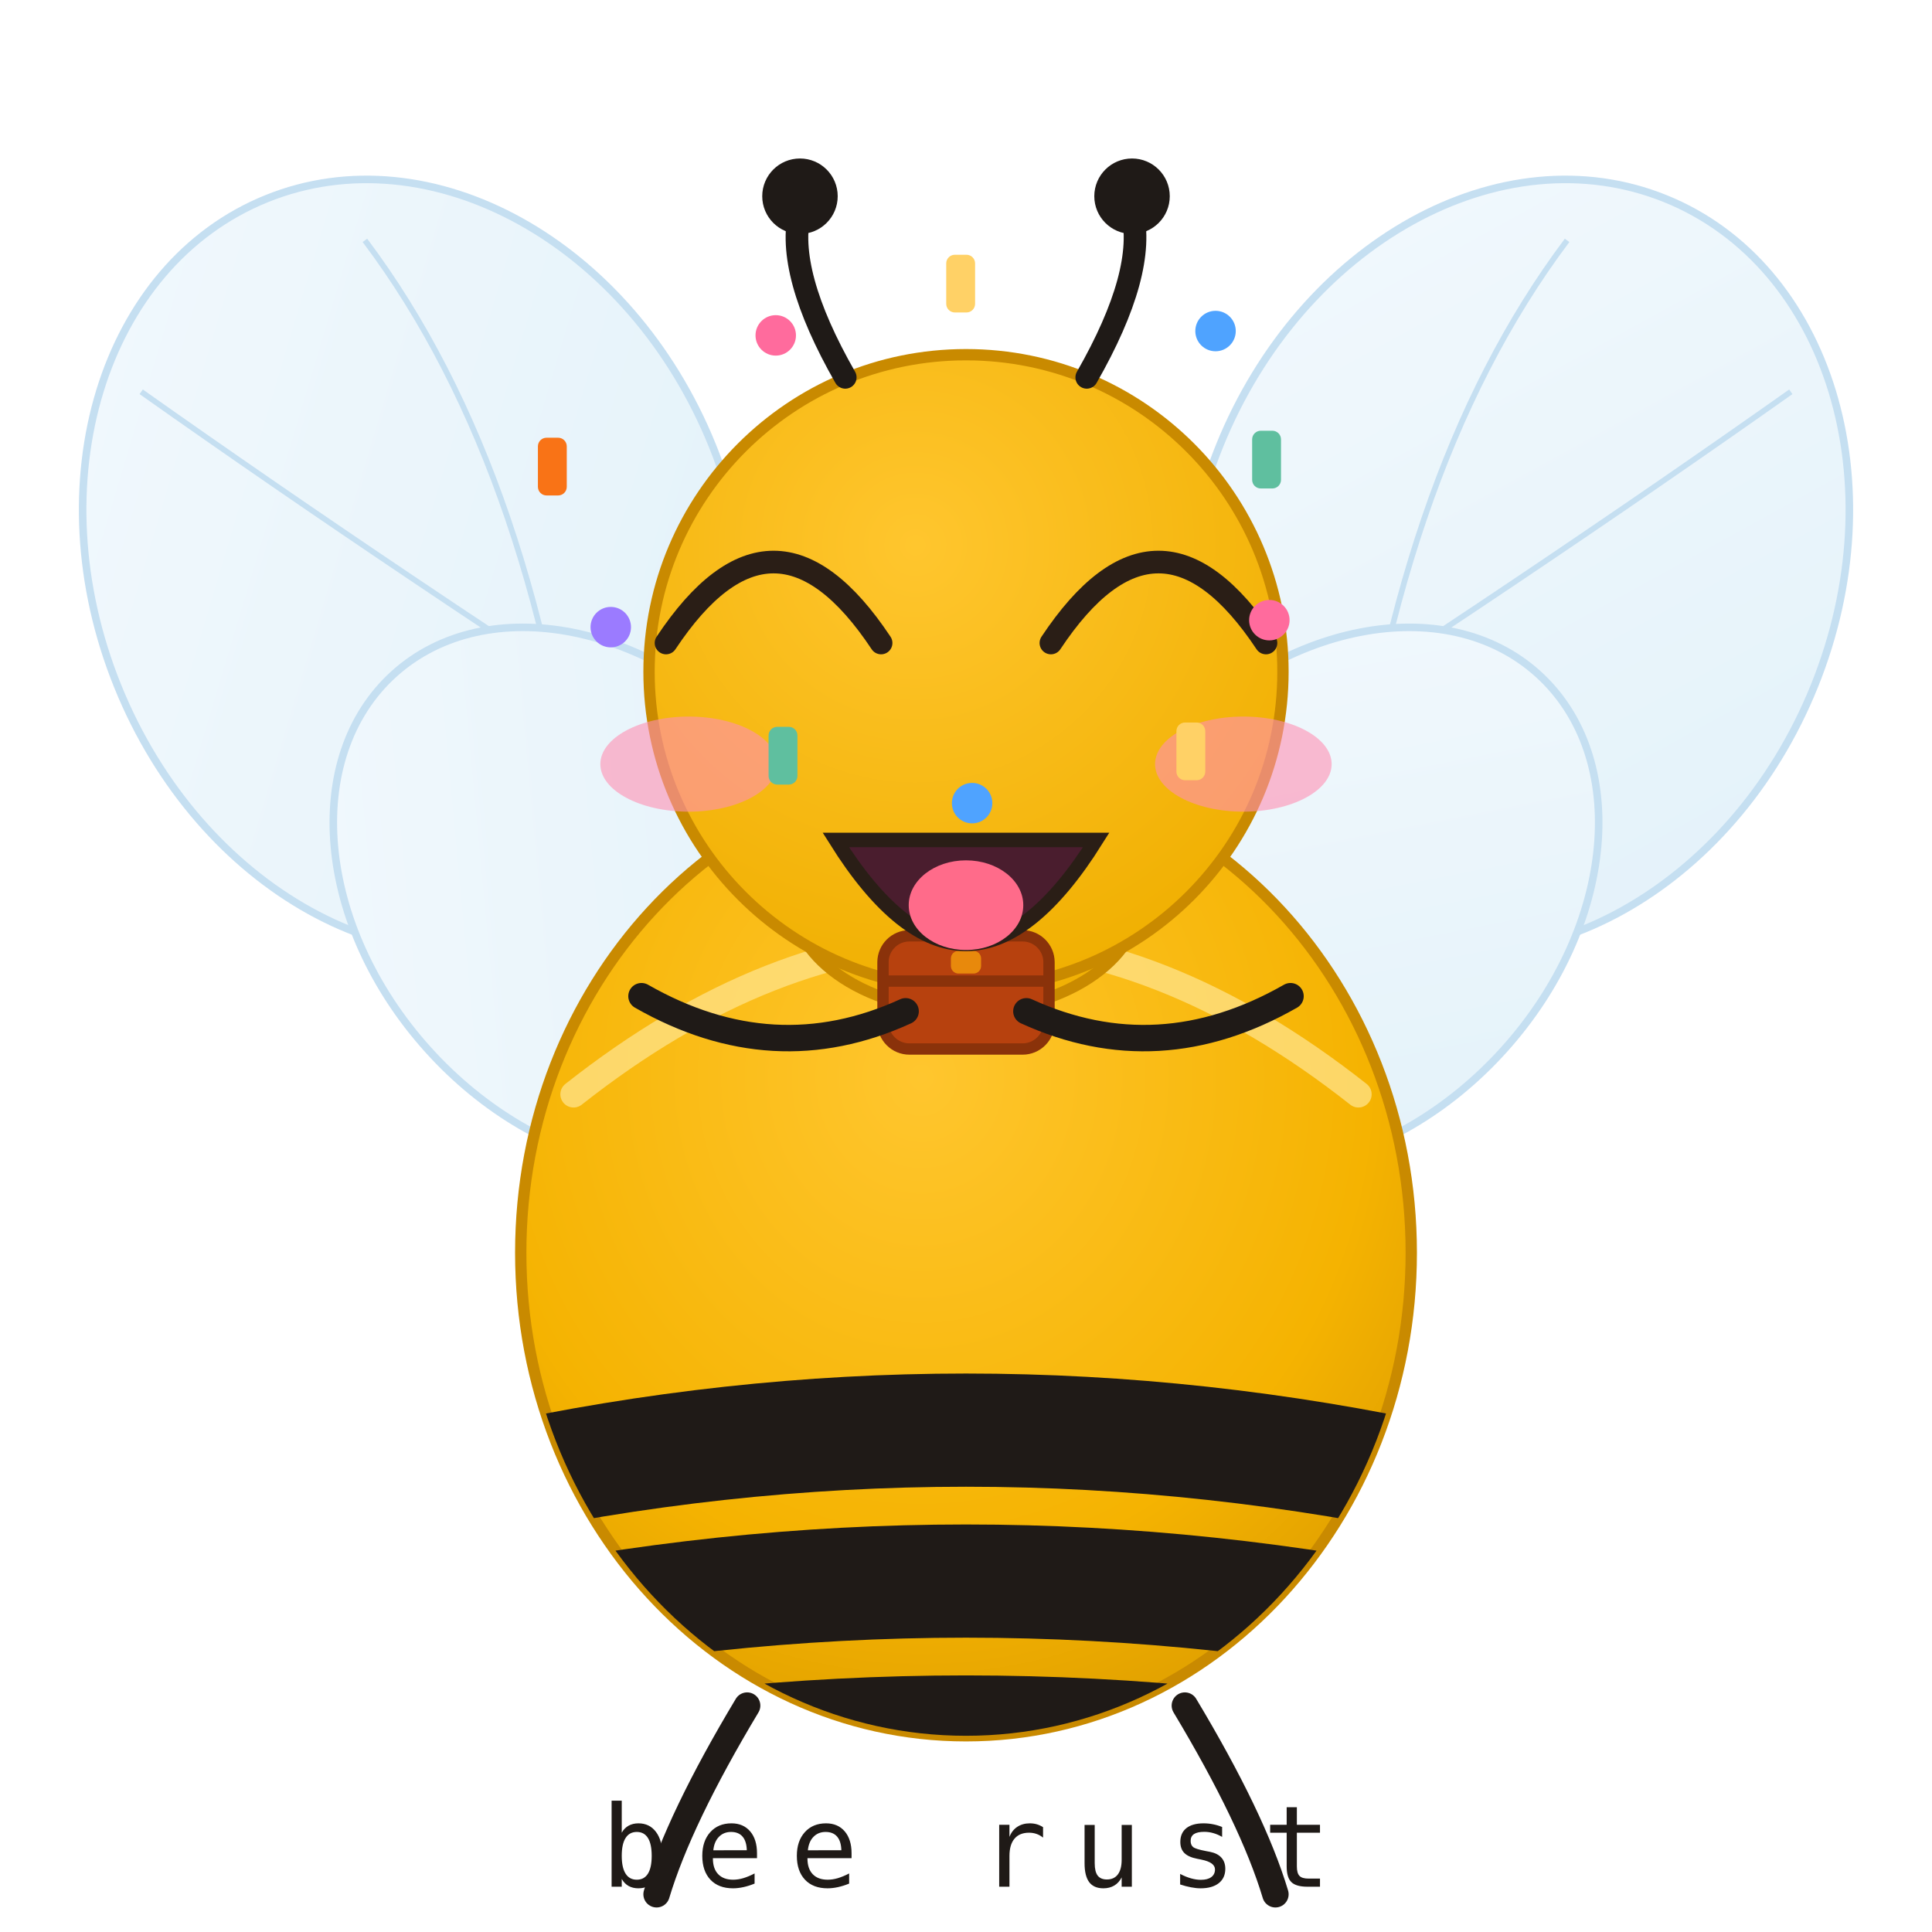
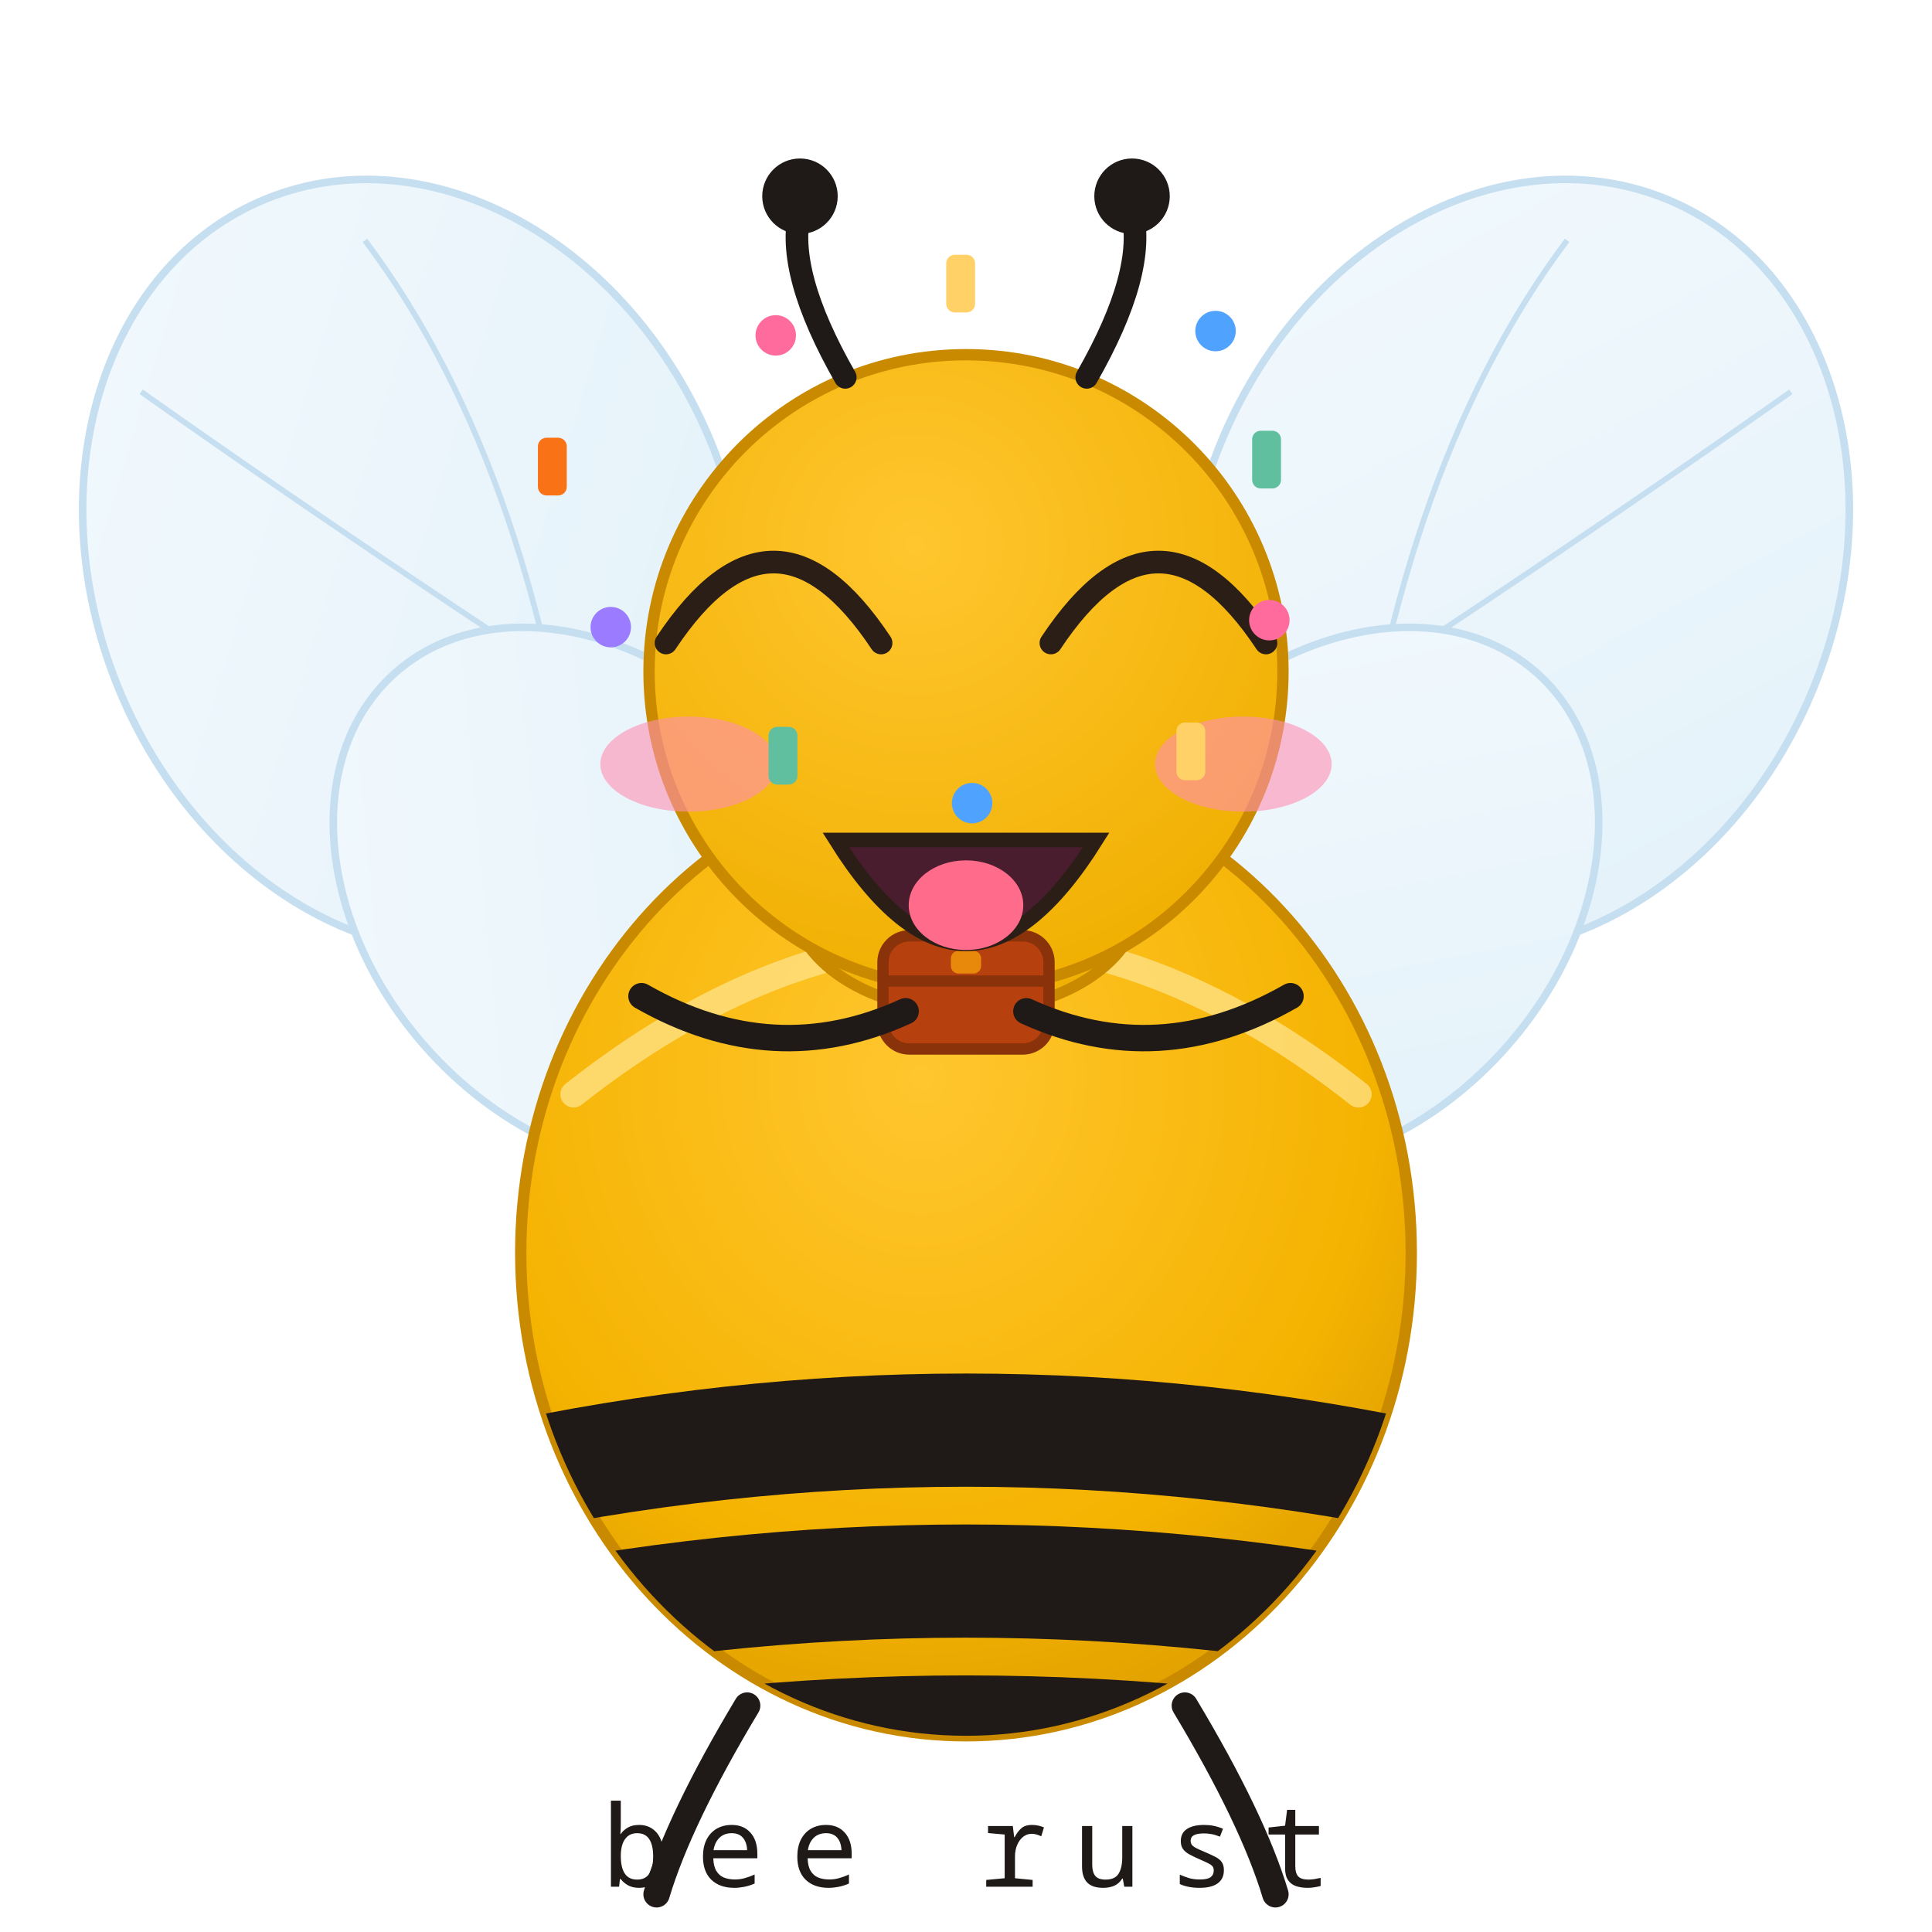
<svg xmlns="http://www.w3.org/2000/svg" viewBox="0 0 512 512" width="512" height="512" role="img" aria-label="Rusty · 欢乐 Joy">
  <style>
.ex-motion { animation: ex-bounce 1.15s ease-in-out infinite; transform-box: fill-box; transform-origin: 50% 50%; }
.ex-anim-tear { animation: ex-tear 1.8s ease-in infinite; transform-box: fill-box; transform-origin: center; }
.ex-anim-sweat { animation: ex-tear 1.5s ease-in infinite; transform-box: fill-box; transform-origin: center; }
.ex-anim-heart { animation: ex-heart 2.2s ease-out infinite; transform-box: fill-box; transform-origin: center; }
.ex-anim-spark { animation: ex-spark 1.9s ease-in-out infinite; transform-box: fill-box; transform-origin: center; }
.ex-anim-rain { animation: ex-rain 1.4s linear infinite; transform-box: fill-box; transform-origin: center; }
.ex-anim-confetti { animation: ex-confetti 2.4s linear infinite; transform-box: fill-box; transform-origin: center; }
.ex-anim-pulse { animation: ex-pulse 1.6s ease-in-out infinite; transform-box: fill-box; transform-origin: center; }
.ex-anim-knock { animation: ex-knock 0.55s ease-in-out infinite; transform-box: fill-box; transform-origin: center; }
.ex-anim-knockline { animation: ex-knockline 0.55s ease-out infinite; transform-box: fill-box; transform-origin: center; }
.ex-anim-palm { animation: ex-palm 0.9s ease-in-out infinite; transform-box: fill-box; transform-origin: center; }
.ex-anim-steam { animation: ex-steam 1.8s ease-out infinite; transform-box: fill-box; transform-origin: center; }
.ex-anim-shock { animation: ex-shock 0.5s ease-in-out infinite; transform-box: fill-box; transform-origin: center; }
.ex-anim-please { animation: ex-please 1.4s ease-in-out infinite; transform-box: fill-box; transform-origin: center; }
.ex-anim-drift { animation: ex-drift 4.5s ease-in-out infinite; transform-box: fill-box; transform-origin: center; }
@keyframes ex-bounce { 0%,100% { transform: translateY(0); } 35% { transform: translateY(-16.32px); } 55% { transform: translateY(-4.8px); } 75% { transform: translateY(0); } }
@keyframes ex-tear { 0% { transform: translateY(0); opacity: 0; } 18% { opacity: 1; } 100% { transform: translateY(33px); opacity: 0; } }
@keyframes ex-heart { 0% { transform: translateY(0) scale(.65); opacity: 0; } 20% { opacity: 1; } 100% { transform: translateY(-54px) scale(1.15); opacity: 0; } }
@keyframes ex-spark { 0%,100% { transform: scale(.6) rotate(0deg); opacity: .3; } 50% { transform: scale(1.15) rotate(25deg); opacity: 1; } }
@keyframes ex-rain { 0% { transform: translateY(0); opacity: 0; } 20% { opacity: 1; } 100% { transform: translateY(36px); opacity: 0; } }
@keyframes ex-confetti { 0% { transform: translateY(-10.5px) rotate(0deg); opacity: 1; } 100% { transform: translateY(48px) rotate(200deg); opacity: 0; } }
@keyframes ex-pulse { 0%,100% { transform: scale(1); opacity: .35; } 50% { transform: scale(1.18); opacity: .7; } }
@keyframes ex-knock { 0%,100% { transform: translateX(13.5px); } 35% { transform: translateX(0); } }
@keyframes ex-knockline { 0%,100% { transform: scaleX(.6); opacity: .35; } 35% { transform: scaleX(1); opacity: 1; } }
@keyframes ex-palm { 0%,100% { transform: translateY(0) rotate(0deg); } 50% { transform: translateY(-3.6px) rotate(-4deg); } }
@keyframes ex-steam { 0% { transform: translateY(0); opacity: .7; } 100% { transform: translateY(-27px); opacity: 0; } }
@keyframes ex-shock { 0%,100% { transform: scaleX(.7); opacity: .4; } 50% { transform: scaleX(1.25); opacity: 1; } }
@keyframes ex-please { 0%,100% { transform: translateY(0); } 50% { transform: translateY(-5.4px); } }
@keyframes ex-drift { 0%,100% { transform: translateY(0); } 50% { transform: translateY(-6px); } }
@media (prefers-reduced-motion: reduce) {
  .ex-motion, [class*="ex-anim-"] { animation: none !important; }
}
</style>
  <g class="ex-motion ex-joy">
    <g class="ex-base">
      <defs>
        <radialGradient id="bellyGrad" cx="45%" cy="32%" r="72%">
          <stop offset="0%" stop-color="#FFC62E" />
          <stop offset="70%" stop-color="#F5B301">
        
      </stop>
          <stop offset="100%" stop-color="#DE9E00" />
        </radialGradient>
        <radialGradient id="headGrad" cx="42%" cy="30%" r="75%">
          <stop offset="0%" stop-color="#FFC62E" />
          <stop offset="100%" stop-color="#F0AF00" />
        </radialGradient>
        <linearGradient id="wingGrad" x1="0" y1="0" x2="1" y2="1">
          <stop offset="0%" stop-color="#EAF5FC" />
          <stop offset="100%" stop-color="#CFE8F5" />
        </linearGradient>
        <clipPath id="bellyClip">
          <ellipse cx="256" cy="332" rx="118" ry="128" />
        </clipPath>
      </defs>
      <g>
        <g fill="url(#wingGrad)" stroke="#9FC9E8" stroke-width="2" opacity="0.6">
          <g>
            <ellipse cx="110" cy="150" rx="85" ry="105" transform="rotate(-22 110 150)" />
            <path d="M60 80 Q105 150 165 235" fill="none" stroke-width="1.5" transform="rotate(-22 110 150)" />
            <path d="M130 65 Q150 140 120 245" fill="none" stroke-width="1.5" transform="rotate(-22 110 150)" />
          </g>
          <g>
            <ellipse cx="402" cy="150" rx="85" ry="105" transform="rotate(22 402 150)" />
            <path d="M452 80 Q407 150 347 235" fill="none" stroke-width="1.5" transform="rotate(22 402 150)" />
            <path d="M382 65 Q362 140 392 245" fill="none" stroke-width="1.5" transform="rotate(22 402 150)" />
          </g>
          <g>
            <ellipse cx="158" cy="238" rx="60" ry="80" transform="rotate(-42 158 238)" />
          </g>
          <g>
            <ellipse cx="354" cy="238" rx="60" ry="80" transform="rotate(42 354 238)" />
          </g>
        </g>
        <g stroke="#1F1A17" stroke-width="7" stroke-linecap="round" fill="none">
          <path d="M198 452 Q180 482 174 502" />
          <path d="M314 452 Q332 482 338 502" />
        </g>
        <g>
          <ellipse cx="256" cy="332" rx="118" ry="128" fill="url(#bellyGrad)" stroke="#C98A00" stroke-width="3" />
          <path d="M152 290 Q256 208 360 290" fill="none" stroke="#FFE38A" stroke-width="7" stroke-linecap="round" opacity="0.75">
      
    </path>
          <g clip-path="url(#bellyClip)">
            <path d="M128 378 Q256 350 384 378 L384 408 Q256 380 128 408 Z" fill="#1F1A17" />
            <path d="M124 418 Q256 390 388 418 L388 448 Q256 420 124 448 Z" fill="#1F1A17" />
            <path d="M120 458 Q256 430 392 458 L392 486 Q256 460 120 486 Z" fill="#1F1A17" />
          </g>
        </g>
        <ellipse cx="256" cy="238" rx="46" ry="30" fill="url(#headGrad)" stroke="#C98A00" stroke-width="3" />
        <circle cx="256" cy="178" r="84" fill="url(#headGrad)" stroke="#C98A00" stroke-width="3" />
        <g stroke="#1F1A17" stroke-width="6" stroke-linecap="round" fill="#1F1A17">
          <path d="M224 100 Q208 72 212 56" fill="none" />
          <circle cx="212" cy="52" r="7" />
          <path d="M288 100 Q304 72 300 56" fill="none" />
          <circle cx="300" cy="52" r="7" />
        </g>
        <g>
          <rect x="234" y="248" width="44" height="30" rx="7" fill="#B7410E" stroke="#8A320A" stroke-width="3" />
          <path d="M234 260 L278 260" stroke="#8A320A" stroke-width="3" />
          <rect x="252" y="252" width="8" height="6" rx="2" fill="#E8890C" />
          <path d="M170 264 Q205 284 240 268" fill="none" stroke="#1F1A17" stroke-width="7" stroke-linecap="round" />
          <path d="M342 264 Q307 284 272 268" fill="none" stroke="#1F1A17" stroke-width="7" stroke-linecap="round" />
        </g>
-         <text x="256" y="500" text-anchor="middle" font-family="ui-monospace,SFMono-Regular,Menlo,monospace" font-size="30" letter-spacing="7" fill="#1F1A17">bee rust</text>
+         <text x="256" y="500" text-anchor="middle" font-family="'JetBrains Mono','Noto Sans Mono','DejaVu Sans Mono',ui-monospace,monospace" font-size="30" letter-spacing="7" fill="#1F1A17">bee rust</text>
      </g>
    </g>
    <g class="ex-face">
      <path d="M 176.5,170.4 Q 205,127.5 233.5,170.4" fill="none" stroke="#2A1E16" stroke-width="6" stroke-linecap="round" />
      <path d="M 278.5,170.4 Q 307,127.5 335.5,170.4" fill="none" stroke="#2A1E16" stroke-width="6" stroke-linecap="round" />
      <path d="M 221.5,222.6 Q 256,277.68 290.5,222.6 Z" fill="#4A1D2E" stroke="#2A1E16" stroke-width="3.84" />
      <ellipse cx="256" cy="239.88" rx="15.18" ry="11.88" fill="#FF6B8A" />
      <ellipse class="ex-anim-pulse" cx="182.5" cy="202.5" rx="23.4" ry="12.6" fill="#FF8FB3" opacity="0.6" />
      <ellipse class="ex-anim-pulse" cx="329.5" cy="202.5" rx="23.4" ry="12.6" fill="#FF8FB3" opacity="0.6" />
      <g transform="translate(336.39 164.35)">
        <circle class="ex-anim-confetti" style="animation-delay:0.0s" r="5.36" fill="#FF6B9D" />
      </g>
      <g transform="translate(315.59 199.12)">
        <rect class="ex-anim-confetti" style="animation-delay:0.16s" x="-3.83" y="-7.65" width="7.65" height="15.3" rx="2.29" fill="#FFD166" />
      </g>
      <g transform="translate(257.62 212.84)">
        <circle class="ex-anim-confetti" style="animation-delay:0.32s" r="5.36" fill="#4FA3FF" />
      </g>
      <g transform="translate(207.51 200.27)">
        <rect class="ex-anim-confetti" style="animation-delay:0.48s" x="-3.83" y="-7.65" width="7.65" height="15.3" rx="2.29" fill="#5FBF9F" />
      </g>
      <g transform="translate(161.86 166.2)">
        <circle class="ex-anim-confetti" style="animation-delay:0.64s" r="5.36" fill="#9B7BFF" />
      </g>
      <g transform="translate(146.38 123.65)">
        <rect class="ex-anim-confetti" style="animation-delay:0.8s" x="-3.83" y="-7.65" width="7.65" height="15.3" rx="2.29" fill="#F97316" />
      </g>
      <g transform="translate(205.58 88.88)">
        <circle class="ex-anim-confetti" style="animation-delay:0.96s" r="5.36" fill="#FF6B9D" />
      </g>
      <g transform="translate(254.59 75.16)">
        <rect class="ex-anim-confetti" style="animation-delay:1.12s" x="-3.83" y="-7.65" width="7.65" height="15.3" rx="2.29" fill="#FFD166" />
      </g>
      <g transform="translate(322.13 87.73)">
        <circle class="ex-anim-confetti" style="animation-delay:1.28s" r="5.36" fill="#4FA3FF" />
      </g>
      <g transform="translate(335.66 121.8)">
        <rect class="ex-anim-confetti" style="animation-delay:1.44s" x="-3.83" y="-7.65" width="7.65" height="15.3" rx="2.29" fill="#5FBF9F" />
      </g>
    </g>
  </g>
</svg>
